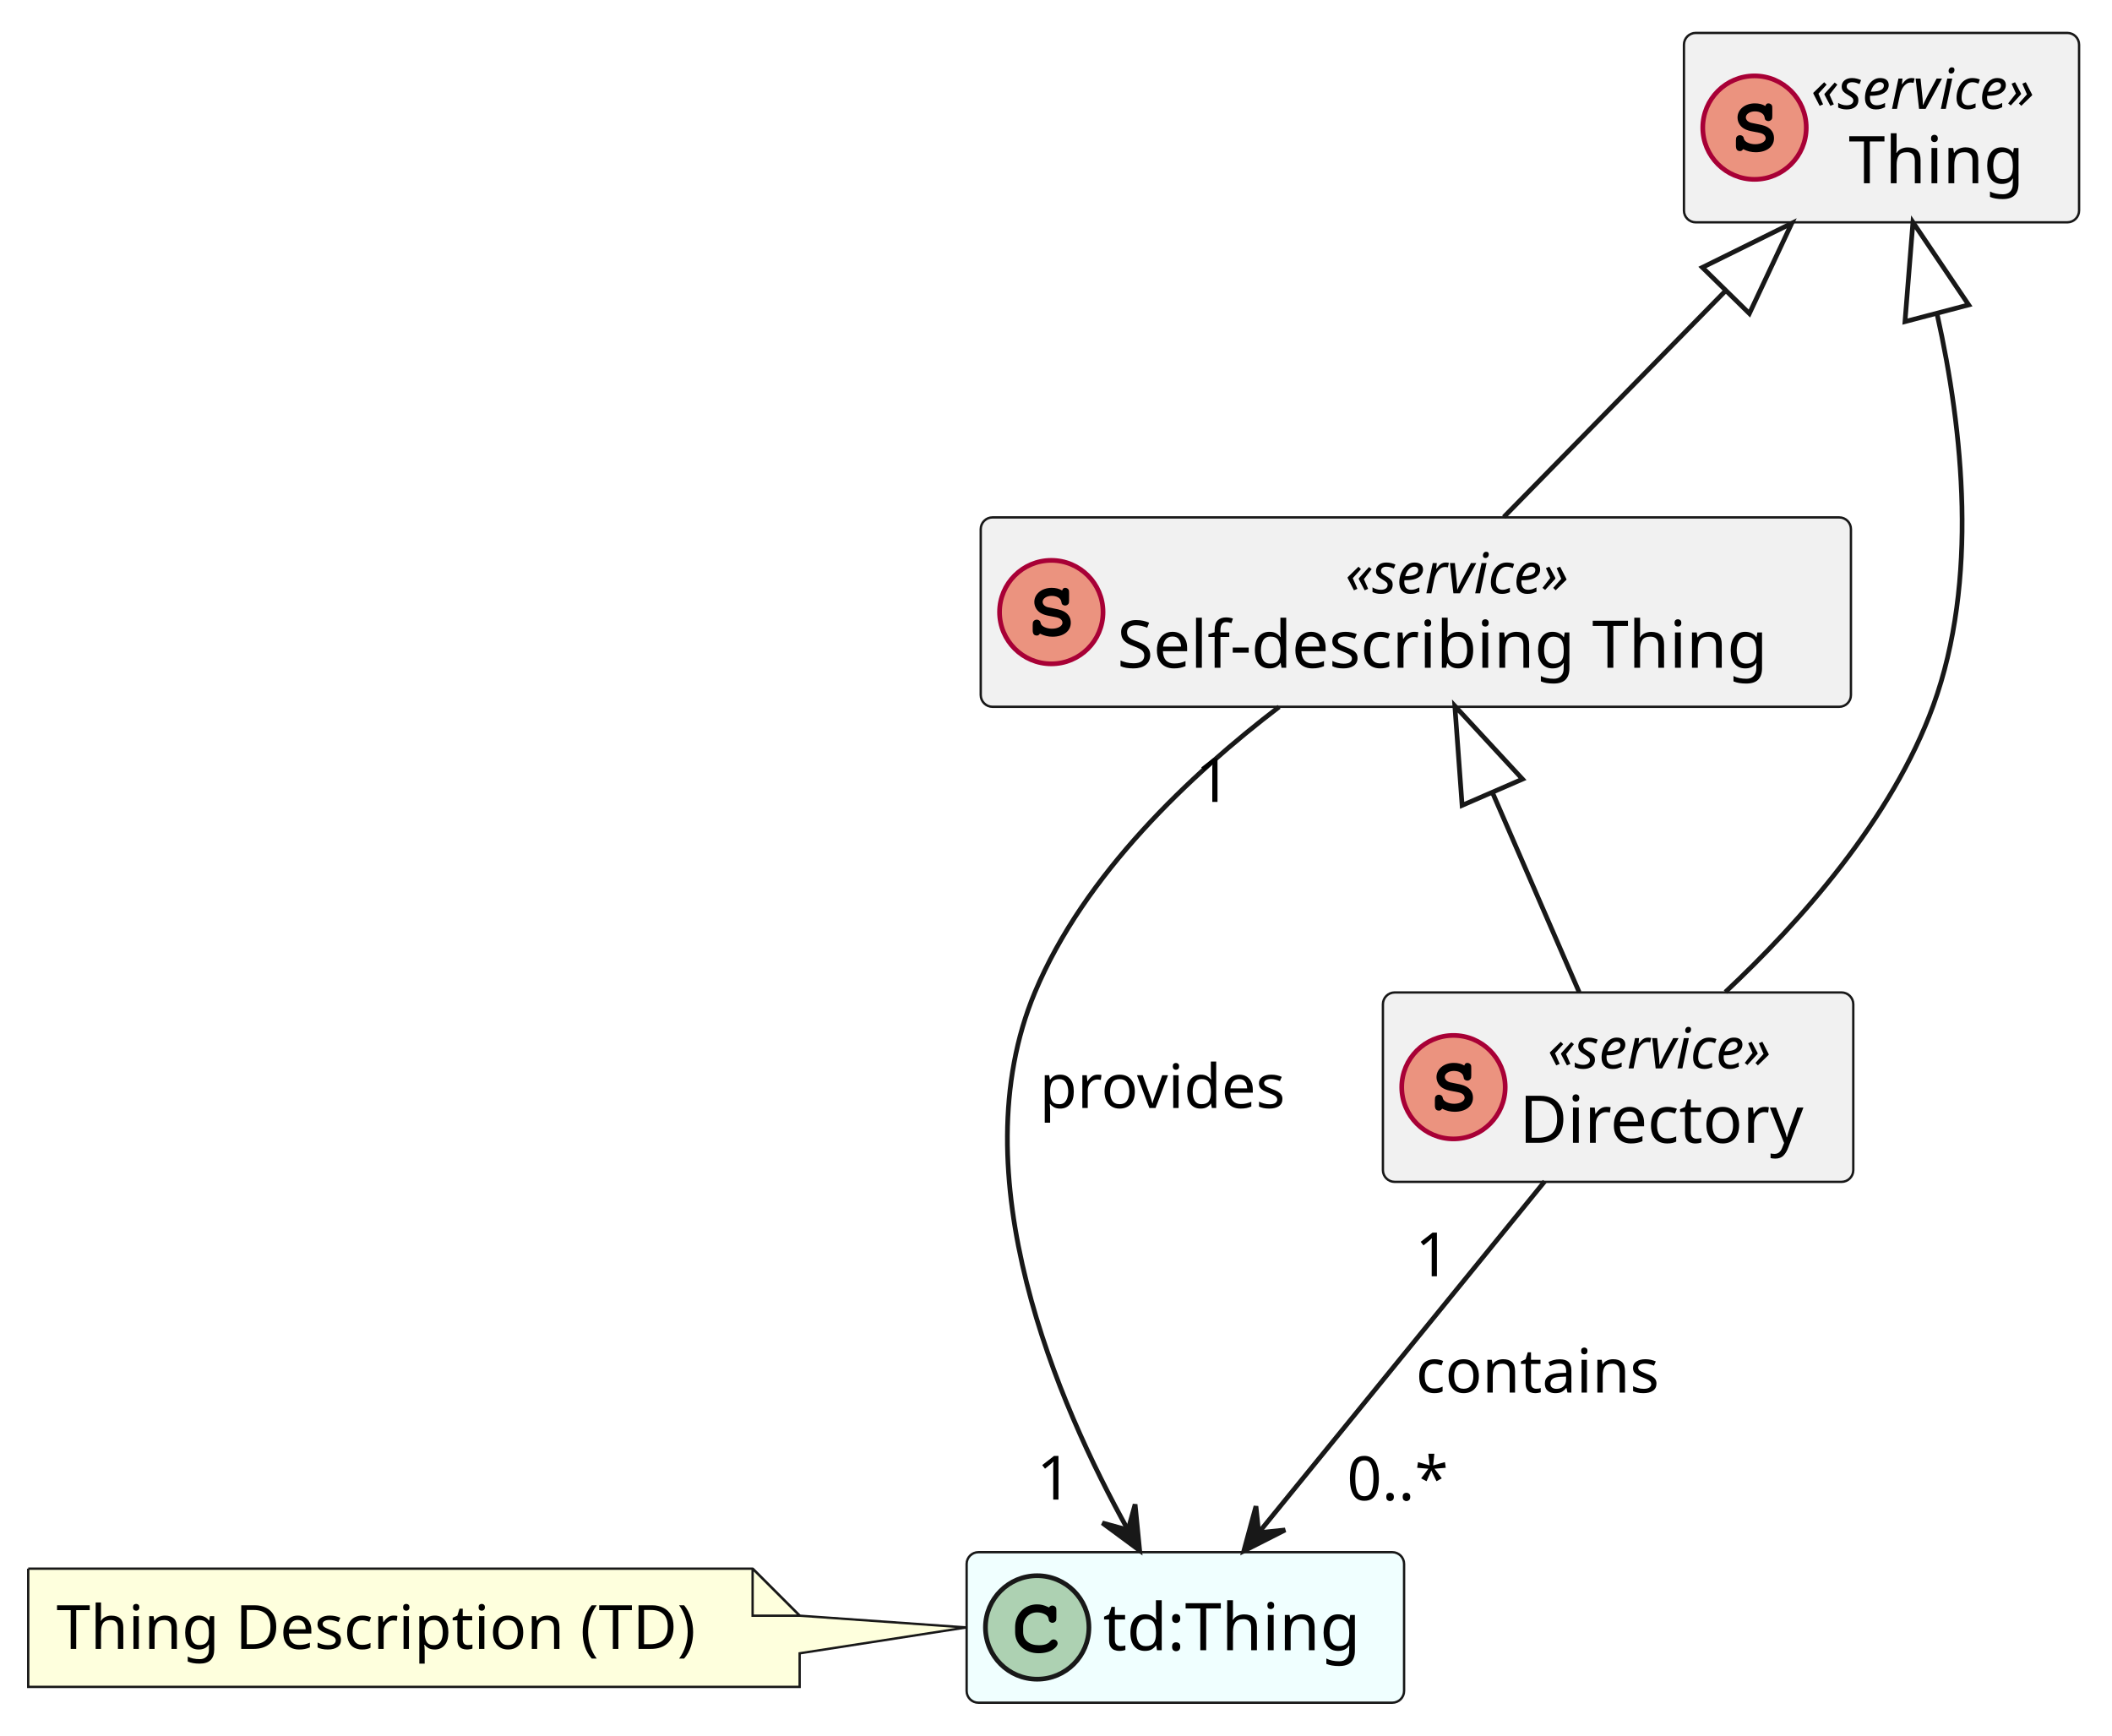
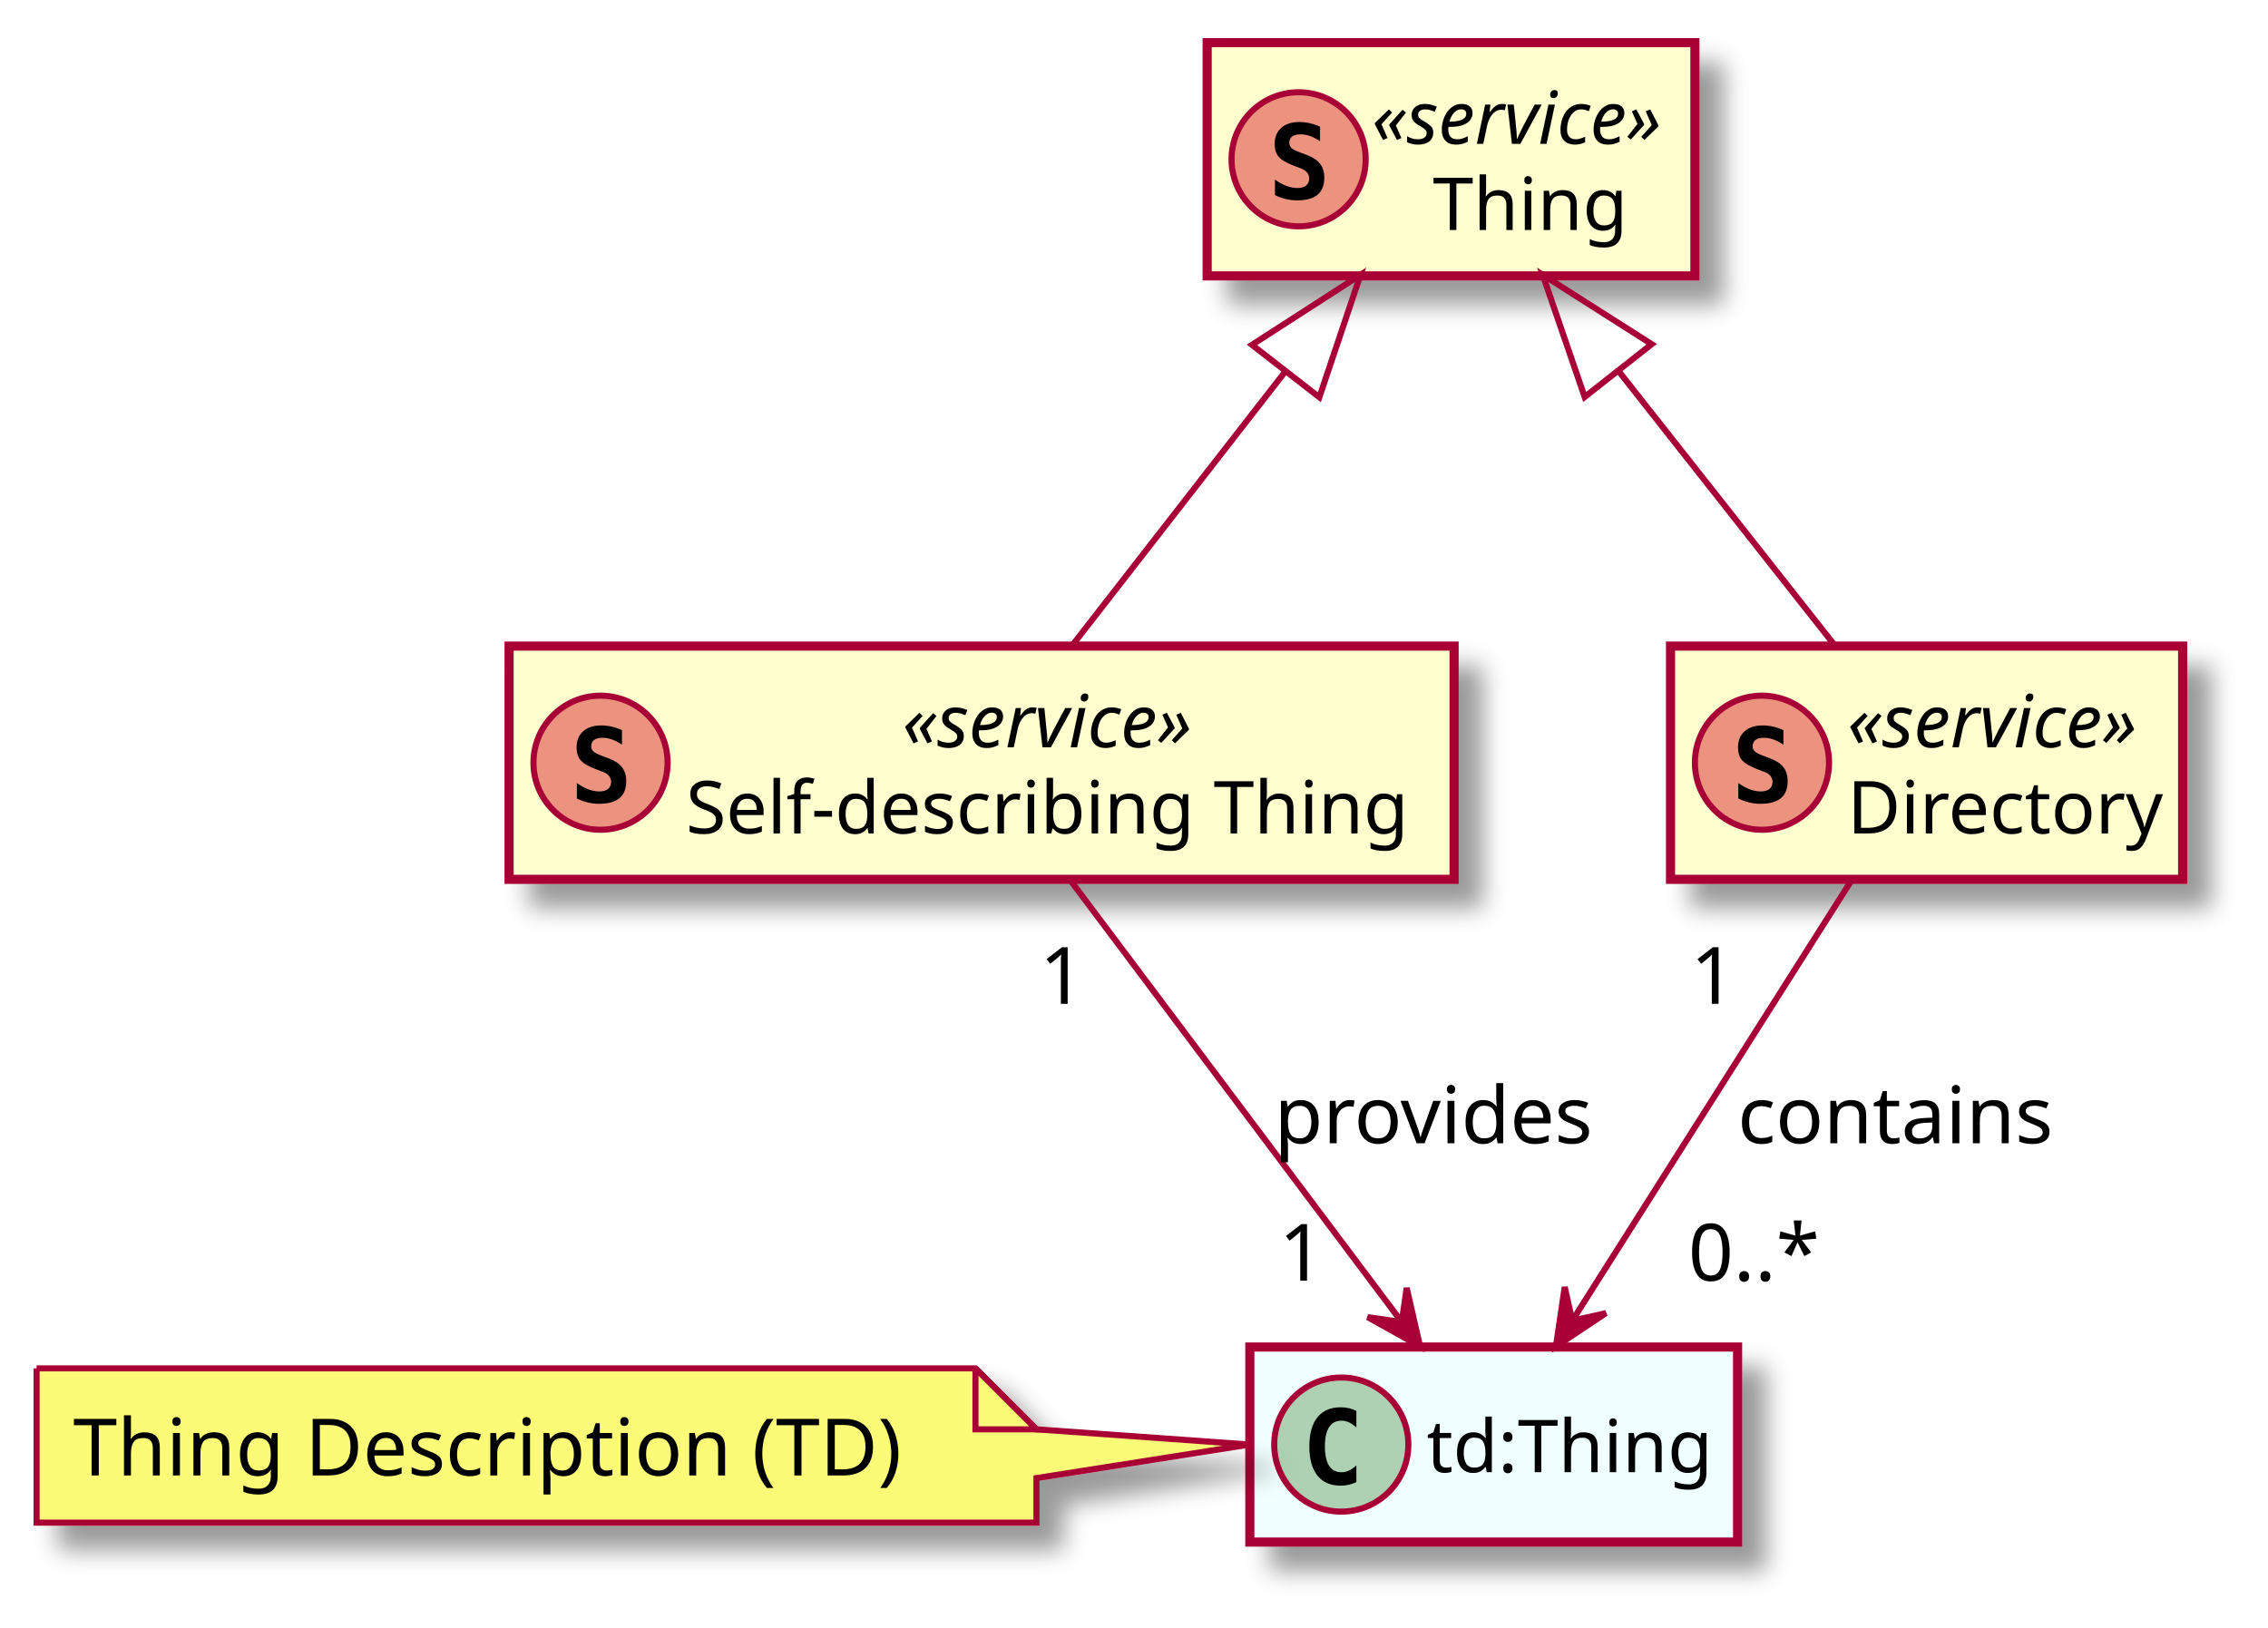
- <svg xmlns="http://www.w3.org/2000/svg" contentStyleType="text/css" height="369px" preserveAspectRatio="none" style="width:449px;height:369px;background:#FFFFFF;" version="1.1" viewBox="0 0 449 369" width="449px" zoomAndPan="magnify">
-   <defs />
+ <svg xmlns="http://www.w3.org/2000/svg" contentScriptType="application/ecmascript" contentStyleType="text/css" height="267px" preserveAspectRatio="none" style="width:372px;height:267px;" version="1.1" viewBox="0 0 372 267" width="372px" zoomAndPan="magnify">
+   <defs>
+     <filter height="300%" id="fmxq68j4rnt4g" width="300%" x="-1" y="-1">
+       <feGaussianBlur result="blurOut" stdDeviation="2.0" />
+       <feColorMatrix in="blurOut" result="blurOut2" type="matrix" values="0 0 0 0 0 0 0 0 0 0 0 0 0 0 0 0 0 0 .4 0" />
+       <feOffset dx="4.0" dy="4.0" in="blurOut2" result="blurOut3" />
+       <feBlend in="SourceGraphic" in2="blurOut3" mode="normal" />
+     </filter>
+   </defs>
  <g>
-     <g id="elem_SelfDesc">
-       <rect codeLine="7" fill="#F1F1F1" height="40.266" id="SelfDesc" rx="2.5" ry="2.5" style="stroke:#181818;stroke-width:0.5;" width="185" x="208.5" y="110" />
-       <ellipse cx="223.5" cy="130.133" fill="#EB937F" rx="11" ry="11" style="stroke:#A80036;stroke-width:1.0;" />
-       <path d="M227.281,126.102 C227.281,125.664 227.266,125.523 227.172,125.367 C227.031,125.133 226.75,124.977 226.453,124.977 C226.109,124.977 225.969,125.117 225.797,125.539 C225.203,125.164 224.453,124.977 223.578,124.977 C221.469,124.977 219.891,126.273 219.891,127.992 C219.891,128.961 220.422,129.867 221.281,130.352 C221.828,130.664 222.375,130.836 223.484,131.023 C224.641,131.227 224.906,131.289 225.266,131.477 C225.641,131.68 225.875,132.023 225.875,132.383 C225.875,133.117 224.891,133.664 223.641,133.664 C222.516,133.664 221.438,133.18 221.266,132.57 C221.141,132.102 221.141,132.102 221.016,131.992 C220.859,131.836 220.641,131.742 220.406,131.742 C220.125,131.742 219.875,131.867 219.703,132.086 C219.594,132.258 219.547,132.445 219.547,132.867 L219.547,133.992 C219.547,134.758 219.828,135.117 220.422,135.117 C220.688,135.117 220.812,135.055 221.094,134.711 C221.938,135.148 222.828,135.367 223.75,135.367 C226.078,135.367 227.641,134.18 227.641,132.414 C227.641,131.523 227.328,130.836 226.641,130.289 C226.109,129.867 225.469,129.617 223.984,129.352 C222.719,129.117 222.625,129.086 222.297,128.914 C221.922,128.727 221.656,128.336 221.656,127.977 C221.656,127.242 222.516,126.68 223.578,126.68 C224.641,126.68 225.453,127.148 225.609,127.82 C225.719,128.367 225.719,128.367 225.844,128.508 C225.984,128.633 226.219,128.742 226.453,128.742 C226.719,128.742 226.969,128.602 227.141,128.383 C227.25,128.211 227.281,128.07 227.281,127.602 L227.281,126.102 Z " fill="#000000" />
-       <text fill="#000000" font-family="sans-serif" font-size="12" font-style="italic" lengthAdjust="spacing" textLength="56" x="286" y="126.139">«service»</text>
-       <text fill="#000000" font-family="sans-serif" font-size="14" lengthAdjust="spacing" textLength="153" x="237.5" y="141.964">Self-describing Thing</text>
-     </g>
-     <g id="elem_Directory">
-       <rect codeLine="8" fill="#F1F1F1" height="40.266" id="Directory" rx="2.5" ry="2.5" style="stroke:#181818;stroke-width:0.5;" width="100" x="294" y="211" />
-       <ellipse cx="309" cy="231.133" fill="#EB937F" rx="11" ry="11" style="stroke:#A80036;stroke-width:1.0;" />
-       <path d="M312.781,227.102 C312.781,226.664 312.766,226.523 312.672,226.367 C312.531,226.133 312.25,225.977 311.953,225.977 C311.609,225.977 311.469,226.117 311.297,226.539 C310.703,226.164 309.953,225.977 309.078,225.977 C306.969,225.977 305.391,227.273 305.391,228.992 C305.391,229.961 305.922,230.867 306.781,231.352 C307.328,231.664 307.875,231.836 308.984,232.023 C310.141,232.227 310.406,232.289 310.766,232.477 C311.141,232.68 311.375,233.023 311.375,233.383 C311.375,234.117 310.391,234.664 309.141,234.664 C308.016,234.664 306.938,234.18 306.766,233.57 C306.641,233.102 306.641,233.102 306.516,232.992 C306.359,232.836 306.141,232.742 305.906,232.742 C305.625,232.742 305.375,232.867 305.203,233.086 C305.094,233.258 305.047,233.445 305.047,233.867 L305.047,234.992 C305.047,235.758 305.328,236.117 305.922,236.117 C306.188,236.117 306.312,236.055 306.594,235.711 C307.438,236.148 308.328,236.367 309.25,236.367 C311.578,236.367 313.141,235.18 313.141,233.414 C313.141,232.523 312.828,231.836 312.141,231.289 C311.609,230.867 310.969,230.617 309.484,230.352 C308.219,230.117 308.125,230.086 307.797,229.914 C307.422,229.727 307.156,229.336 307.156,228.977 C307.156,228.242 308.016,227.68 309.078,227.68 C310.141,227.68 310.953,228.148 311.109,228.82 C311.219,229.367 311.219,229.367 311.344,229.508 C311.484,229.633 311.719,229.742 311.953,229.742 C312.219,229.742 312.469,229.602 312.641,229.383 C312.75,229.211 312.781,229.07 312.781,228.602 L312.781,227.102 Z " fill="#000000" />
-       <text fill="#000000" font-family="sans-serif" font-size="12" font-style="italic" lengthAdjust="spacing" textLength="56" x="329" y="227.139">«service»</text>
-       <text fill="#000000" font-family="sans-serif" font-size="14" lengthAdjust="spacing" textLength="68" x="323" y="242.964">Directory</text>
-     </g>
-     <g id="elem_Thing">
-       <rect codeLine="5" fill="#F1F1F1" height="40.266" id="Thing" rx="2.5" ry="2.5" style="stroke:#181818;stroke-width:0.5;" width="84" x="358" y="7" />
-       <ellipse cx="373" cy="27.133" fill="#EB937F" rx="11" ry="11" style="stroke:#A80036;stroke-width:1.0;" />
-       <path d="M376.781,23.102 C376.781,22.664 376.766,22.523 376.672,22.367 C376.531,22.133 376.25,21.977 375.953,21.977 C375.609,21.977 375.469,22.117 375.297,22.539 C374.703,22.164 373.953,21.977 373.078,21.977 C370.969,21.977 369.391,23.273 369.391,24.992 C369.391,25.961 369.922,26.867 370.781,27.352 C371.328,27.664 371.875,27.836 372.984,28.023 C374.141,28.227 374.406,28.289 374.766,28.477 C375.141,28.68 375.375,29.023 375.375,29.383 C375.375,30.117 374.391,30.664 373.141,30.664 C372.016,30.664 370.938,30.18 370.766,29.57 C370.641,29.102 370.641,29.102 370.516,28.992 C370.359,28.836 370.141,28.742 369.906,28.742 C369.625,28.742 369.375,28.867 369.203,29.086 C369.094,29.258 369.047,29.445 369.047,29.867 L369.047,30.992 C369.047,31.758 369.328,32.117 369.922,32.117 C370.188,32.117 370.312,32.055 370.594,31.711 C371.438,32.148 372.328,32.367 373.25,32.367 C375.578,32.367 377.141,31.18 377.141,29.414 C377.141,28.523 376.828,27.836 376.141,27.289 C375.609,26.867 374.969,26.617 373.484,26.352 C372.219,26.117 372.125,26.086 371.797,25.914 C371.422,25.727 371.156,25.336 371.156,24.977 C371.156,24.242 372.016,23.68 373.078,23.68 C374.141,23.68 374.953,24.148 375.109,24.82 C375.219,25.367 375.219,25.367 375.344,25.508 C375.484,25.633 375.719,25.742 375.953,25.742 C376.219,25.742 376.469,25.602 376.641,25.383 C376.75,25.211 376.781,25.07 376.781,24.602 L376.781,23.102 Z " fill="#000000" />
-       <text fill="#000000" font-family="sans-serif" font-size="12" font-style="italic" lengthAdjust="spacing" textLength="56" x="385" y="23.139">«service»</text>
-       <text fill="#000000" font-family="sans-serif" font-size="14" lengthAdjust="spacing" textLength="40" x="393" y="38.964">Thing</text>
-     </g>
-     <g id="elem_TD">
-       <rect codeLine="11" fill="#F0FFFF" height="32" id="TD" rx="2.5" ry="2.5" style="stroke:#181818;stroke-width:0.5;" width="93" x="205.5" y="330" />
-       <ellipse cx="220.5" cy="346" fill="#ADD1B2" rx="11" ry="11" style="stroke:#181818;stroke-width:1.0;" />
-       <path d="M222.844,341.672 C221.906,341.234 221.312,341.094 220.438,341.094 C217.812,341.094 215.812,343.172 215.812,345.891 L215.812,347.016 C215.812,349.594 217.922,351.484 220.812,351.484 C222.031,351.484 223.188,351.188 223.938,350.641 C224.516,350.234 224.844,349.781 224.844,349.391 C224.844,348.938 224.453,348.547 223.984,348.547 C223.766,348.547 223.562,348.625 223.375,348.812 C222.922,349.297 222.922,349.297 222.734,349.391 C222.312,349.656 221.625,349.781 220.859,349.781 C218.812,349.781 217.516,348.688 217.516,346.984 L217.516,345.891 C217.516,344.109 218.766,342.797 220.5,342.797 C221.078,342.797 221.688,342.953 222.156,343.203 C222.641,343.484 222.812,343.703 222.906,344.109 C222.969,344.516 223,344.641 223.141,344.766 C223.281,344.906 223.516,345.016 223.734,345.016 C224,345.016 224.266,344.875 224.438,344.656 C224.547,344.5 224.578,344.312 224.578,343.891 L224.578,342.469 C224.578,342.031 224.562,341.906 224.469,341.75 C224.312,341.484 224.031,341.344 223.734,341.344 C223.438,341.344 223.234,341.438 223.016,341.75 L222.844,341.672 Z " fill="#000000" />
-       <text fill="#000000" font-family="sans-serif" font-size="14" lengthAdjust="spacing" textLength="61" x="234.5" y="350.847">td:Thing</text>
-     </g>
-     <g id="elem_GMN1220394">
-       <path d="M6,333.5 L6,358.633 A0,0 0 0 0 6,358.633 L170,358.633 A0,0 0 0 0 170,358.633 L170,351.5 L205.417,346 L170,343.5 L170,343.5 L160,333.5 L6,333.5 A0,0 0 0 0 6,333.5 " fill="#FEFFDD" style="stroke:#181818;stroke-width:0.5;" />
-       <path d="M160,333.5 L160,343.5 L170,343.5 L160,333.5 " fill="#FEFFDD" style="stroke:#181818;stroke-width:0.5;" />
-       <text fill="#000000" font-family="sans-serif" font-size="13" lengthAdjust="spacing" textLength="143" x="12" y="350.567">Thing Description (TD)</text>
-     </g>
-     <g id="link_Thing_SelfDesc">
-       <path codeLine="15" d="M366.853,61.817 C351.148,77.839 332.968,96.386 319.694,109.928 " fill="none" id="Thing-backto-SelfDesc" style="stroke:#181818;stroke-width:1.0;" />
-       <polygon fill="none" points="361.913,56.857,380.912,47.474,371.911,66.657,361.913,56.857" style="stroke:#181818;stroke-width:1.0;" />
-     </g>
-     <g id="link_Thing_Directory">
-       <path codeLine="16" d="M411.853,66.946 C417.308,91.464 420.671,123.391 411,150 C402.213,174.178 382.559,196.148 366.798,210.92 " fill="none" id="Thing-backto-Directory" style="stroke:#181818;stroke-width:1.0;" />
-       <polygon fill="none" points="404.991,68.375,406.682,47.253,418.532,64.819,404.991,68.375" style="stroke:#181818;stroke-width:1.0;" />
-     </g>
-     <g id="link_SelfDesc_Directory">
-       <path codeLine="17" d="M317.266,168.45 C323.566,182.955 330.505,198.931 335.735,210.97 " fill="none" id="SelfDesc-backto-Directory" style="stroke:#181818;stroke-width:1.0;" />
-       <polygon fill="none" points="310.838,171.221,309.291,150.088,323.679,165.644,310.838,171.221" style="stroke:#181818;stroke-width:1.0;" />
-     </g>
-     <g id="link_SelfDesc_TD">
-       <path codeLine="18" d="M271.939,150.281 C253.232,164.552 230.516,185.833 220,211 C203.786,249.803 224.94,298.516 239.78,325.222 " fill="none" id="SelfDesc-to-TD" style="stroke:#181818;stroke-width:1.0;" />
-       <polygon fill="#181818" points="242.283,329.63,241.315,319.828,239.813,325.282,234.359,323.78,242.283,329.63" style="stroke:#181818;stroke-width:1.0;" />
-       <text fill="#000000" font-family="sans-serif" font-size="13" lengthAdjust="spacing" textLength="55" x="221" y="235.567">provides</text>
-       <text fill="#000000" font-family="sans-serif" font-size="13" lengthAdjust="spacing" textLength="8" x="254.227" y="170.489">1</text>
-       <text fill="#000000" font-family="sans-serif" font-size="13" lengthAdjust="spacing" textLength="8" x="220.414" y="318.811">1</text>
-     </g>
-     <g id="link_Directory_TD">
-       <path codeLine="19" d="M328.393,251.169 C311.476,271.948 284.631,304.921 267.683,325.737 " fill="none" id="Directory-to-TD" style="stroke:#181818;stroke-width:1.0;" />
-       <polygon fill="#181818" points="264.431,329.731,273.215,325.277,267.588,325.854,267.012,320.226,264.431,329.731" style="stroke:#181818;stroke-width:1.0;" />
-       <text fill="#000000" font-family="sans-serif" font-size="13" lengthAdjust="spacing" textLength="54" x="301" y="296.067">contains</text>
-       <text fill="#000000" font-family="sans-serif" font-size="13" lengthAdjust="spacing" textLength="8" x="300.871" y="271.344">1</text>
-       <text fill="#000000" font-family="sans-serif" font-size="13" lengthAdjust="spacing" textLength="23" x="286.346" y="318.946">0..*</text>
-     </g>
+     <rect codeLine="7" fill="#FEFECE" filter="url(#fmxq68j4rnt4g)" height="38.266" id="SelfDesc" style="stroke:#A80036;stroke-width:1.5;" width="155" x="83.5" y="106" />
+     <ellipse cx="98.5" cy="125.133" fill="#EB937F" rx="11" ry="11" style="stroke:#A80036;stroke-width:1.0;" />
+     <path d="M97.733,126.196 Q95.882,125.49 95.227,124.714 Q94.571,123.938 94.571,122.626 Q94.571,120.941 95.65,119.978 Q96.729,119.016 98.613,119.016 Q99.468,119.016 100.323,119.211 Q101.178,119.406 102.017,119.788 L102.017,122.178 Q101.228,121.622 100.415,121.332 Q99.601,121.041 98.804,121.041 Q97.916,121.041 97.443,121.398 Q96.97,121.755 96.97,122.419 Q96.97,122.934 97.314,123.27 Q97.659,123.606 98.754,124.013 L99.809,124.411 Q101.303,124.959 102.008,125.864 Q102.714,126.769 102.714,128.147 Q102.714,130.023 101.606,130.948 Q100.498,131.874 98.256,131.874 Q97.335,131.874 96.409,131.654 Q95.484,131.434 94.621,131.002 L94.621,128.47 Q95.6,129.167 96.517,129.508 Q97.435,129.848 98.331,129.848 Q99.236,129.848 99.734,129.437 Q100.232,129.026 100.232,128.288 Q100.232,127.731 99.9,127.312 Q99.568,126.893 98.937,126.652 Z " fill="#000000" />
+     <text fill="#000000" font-family="sans-serif" font-size="12" font-style="italic" lengthAdjust="spacing" textLength="52" x="148" y="122.602">«service»</text>
+     <text fill="#000000" font-family="sans-serif" font-size="12" lengthAdjust="spacing" textLength="123" x="112.5" y="136.734">Self-describing Thing</text>
+     <rect codeLine="8" fill="#FEFECE" filter="url(#fmxq68j4rnt4g)" height="38.266" id="Directory" style="stroke:#A80036;stroke-width:1.5;" width="84" x="274" y="106" />
+     <ellipse cx="289" cy="125.133" fill="#EB937F" rx="11" ry="11" style="stroke:#A80036;stroke-width:1.0;" />
+     <path d="M288.233,126.196 Q286.382,125.49 285.727,124.714 Q285.071,123.938 285.071,122.626 Q285.071,120.941 286.15,119.978 Q287.229,119.016 289.113,119.016 Q289.968,119.016 290.823,119.211 Q291.678,119.406 292.517,119.788 L292.517,122.178 Q291.728,121.622 290.915,121.332 Q290.101,121.041 289.304,121.041 Q288.416,121.041 287.943,121.398 Q287.47,121.755 287.47,122.419 Q287.47,122.934 287.814,123.27 Q288.159,123.606 289.254,124.013 L290.309,124.411 Q291.803,124.959 292.508,125.864 Q293.214,126.769 293.214,128.147 Q293.214,130.023 292.106,130.948 Q290.998,131.874 288.756,131.874 Q287.835,131.874 286.909,131.654 Q285.984,131.434 285.121,131.002 L285.121,128.47 Q286.1,129.167 287.017,129.508 Q287.935,129.848 288.831,129.848 Q289.736,129.848 290.234,129.437 Q290.732,129.026 290.732,128.288 Q290.732,127.731 290.4,127.312 Q290.068,126.893 289.437,126.652 Z " fill="#000000" />
+     <text fill="#000000" font-family="sans-serif" font-size="12" font-style="italic" lengthAdjust="spacing" textLength="52" x="303" y="122.602">«service»</text>
+     <text fill="#000000" font-family="sans-serif" font-size="12" lengthAdjust="spacing" textLength="52" x="303" y="136.734">Directory</text>
+     <rect codeLine="5" fill="#FEFECE" filter="url(#fmxq68j4rnt4g)" height="38.266" id="Thing" style="stroke:#A80036;stroke-width:1.5;" width="80" x="198" y="7" />
+     <ellipse cx="213" cy="26.133" fill="#EB937F" rx="11" ry="11" style="stroke:#A80036;stroke-width:1.0;" />
+     <path d="M212.233,27.196 Q210.382,26.49 209.727,25.714 Q209.071,24.938 209.071,23.627 Q209.071,21.941 210.15,20.979 Q211.229,20.016 213.113,20.016 Q213.968,20.016 214.823,20.211 Q215.678,20.406 216.517,20.788 L216.517,23.178 Q215.728,22.622 214.915,22.331 Q214.101,22.041 213.304,22.041 Q212.416,22.041 211.943,22.398 Q211.47,22.755 211.47,23.419 Q211.47,23.934 211.814,24.27 Q212.159,24.606 213.254,25.013 L214.309,25.411 Q215.803,25.959 216.508,26.864 Q217.214,27.769 217.214,29.146 Q217.214,31.023 216.106,31.948 Q214.998,32.873 212.756,32.873 Q211.835,32.873 210.909,32.654 Q209.984,32.434 209.121,32.002 L209.121,29.47 Q210.1,30.168 211.017,30.508 Q211.935,30.848 212.831,30.848 Q213.736,30.848 214.234,30.437 Q214.732,30.026 214.732,29.288 Q214.732,28.731 214.4,28.312 Q214.068,27.893 213.437,27.652 Z " fill="#000000" />
+     <text fill="#000000" font-family="sans-serif" font-size="12" font-style="italic" lengthAdjust="spacing" textLength="52" x="225" y="23.602">«service»</text>
+     <text fill="#000000" font-family="sans-serif" font-size="12" lengthAdjust="spacing" textLength="32" x="235" y="37.734">Thing</text>
+     <rect codeLine="11" fill="#F0FFFF" filter="url(#fmxq68j4rnt4g)" height="32" id="TD" style="stroke:#A80036;stroke-width:1.5;" width="80" x="205" y="221" />
+     <ellipse cx="220" cy="237" fill="#ADD1B2" rx="11" ry="11" style="stroke:#A80036;stroke-width:1.0;" />
+     <path d="M222.473,243.143 Q221.892,243.442 221.253,243.591 Q220.614,243.741 219.908,243.741 Q217.401,243.741 216.082,242.089 Q214.762,240.437 214.762,237.316 Q214.762,234.186 216.082,232.535 Q217.401,230.883 219.908,230.883 Q220.614,230.883 221.261,231.032 Q221.909,231.182 222.473,231.481 L222.473,234.203 Q221.842,233.622 221.249,233.352 Q220.655,233.083 220.024,233.083 Q218.68,233.083 217.995,234.149 Q217.31,235.216 217.31,237.316 Q217.31,239.408 217.995,240.474 Q218.68,241.541 220.024,241.541 Q220.655,241.541 221.249,241.271 Q221.842,241.001 222.473,240.42 Z " fill="#000000" />
+     <text fill="#000000" font-family="sans-serif" font-size="12" lengthAdjust="spacing" textLength="48" x="234" y="241.535">td:Thing</text>
+     <path d="M6,224.5 L6,249.81 A0,0 0 0 0 6,249.81 L170,249.81 A0,0 0 0 0 170,249.81 L170,242.5 L204.959,237 L170,234.5 L170,234.5 L160,224.5 L6,224.5 A0,0 0 0 0 6,224.5 " fill="#FBFB77" filter="url(#fmxq68j4rnt4g)" style="stroke:#A80036;stroke-width:1.0;" />
+     <path d="M160,224.5 L160,234.5 L170,234.5 L160,224.5 " fill="#FBFB77" style="stroke:#A80036;stroke-width:1.0;" />
+     <text fill="#000000" font-family="sans-serif" font-size="13" lengthAdjust="spacing" textLength="143" x="12" y="242.068">Thing Description (TD)</text>
+     <path codeLine="15" d="M210.784,60.992 C199.012,76.127 185.697,93.247 175.801,105.97 " fill="none" id="Thing-backto-SelfDesc" style="stroke:#A80036;stroke-width:1.0;" />
+     <polygon fill="none" points="205.349,56.578,223.154,45.088,216.4,65.173,205.349,56.578" style="stroke:#A80036;stroke-width:1.0;" />
+     <path codeLine="16" d="M265.57,60.992 C277.494,76.127 290.982,93.247 301.007,105.97 " fill="none" id="Thing-backto-Directory" style="stroke:#A80036;stroke-width:1.0;" />
+     <polygon fill="none" points="259.918,65.13,253.039,45.088,270.915,56.466,259.918,65.13" style="stroke:#A80036;stroke-width:1.0;" />
+     <path codeLine="17" d="M175.44,144.254 C190.593,164.457 214.313,196.084 229.759,216.679 " fill="none" id="SelfDesc-to-TD" style="stroke:#A80036;stroke-width:1.0;" />
+     <polygon fill="#A80036" points="232.924,220.898,230.724,211.298,229.924,216.898,224.324,216.098,232.924,220.898" style="stroke:#A80036;stroke-width:1.0;" />
+     <text fill="#000000" font-family="sans-serif" font-size="13" lengthAdjust="spacing" textLength="54" x="209" y="187.568">provides</text>
+     <text fill="#000000" font-family="sans-serif" font-size="13" lengthAdjust="spacing" textLength="8" x="170.507" y="164.687">1</text>
+     <text fill="#000000" font-family="sans-serif" font-size="13" lengthAdjust="spacing" textLength="8" x="209.771" y="210.114">1</text>
+     <path codeLine="18" d="M303.795,144.254 C291.041,164.372 271.105,195.82 258.046,216.42 " fill="none" id="Directory-to-TD" style="stroke:#A80036;stroke-width:1.0;" />
+     <polygon fill="#A80036" points="255.207,220.898,263.405,215.439,257.885,216.675,256.648,211.155,255.207,220.898" style="stroke:#A80036;stroke-width:1.0;" />
+     <text fill="#000000" font-family="sans-serif" font-size="13" lengthAdjust="spacing" textLength="54" x="285" y="187.568">contains</text>
+     <text fill="#000000" font-family="sans-serif" font-size="13" lengthAdjust="spacing" textLength="8" x="277.272" y="164.687">1</text>
+     <text fill="#000000" font-family="sans-serif" font-size="13" lengthAdjust="spacing" textLength="22" x="276.9" y="210.114">0..*</text>
  </g>
</svg>
